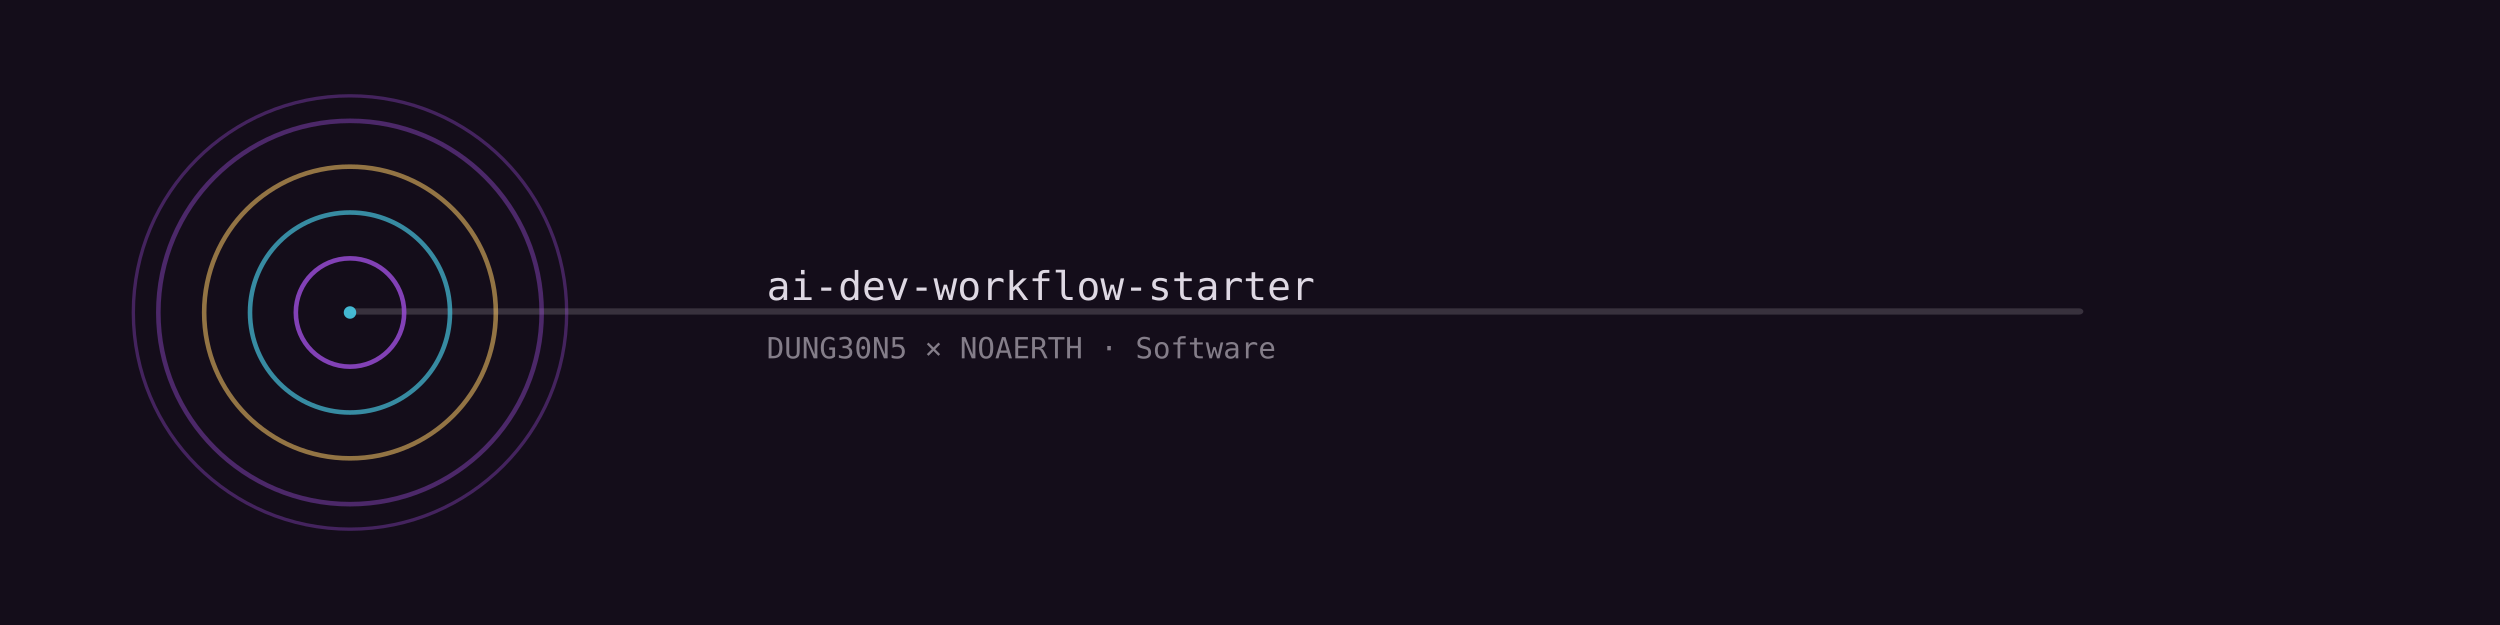
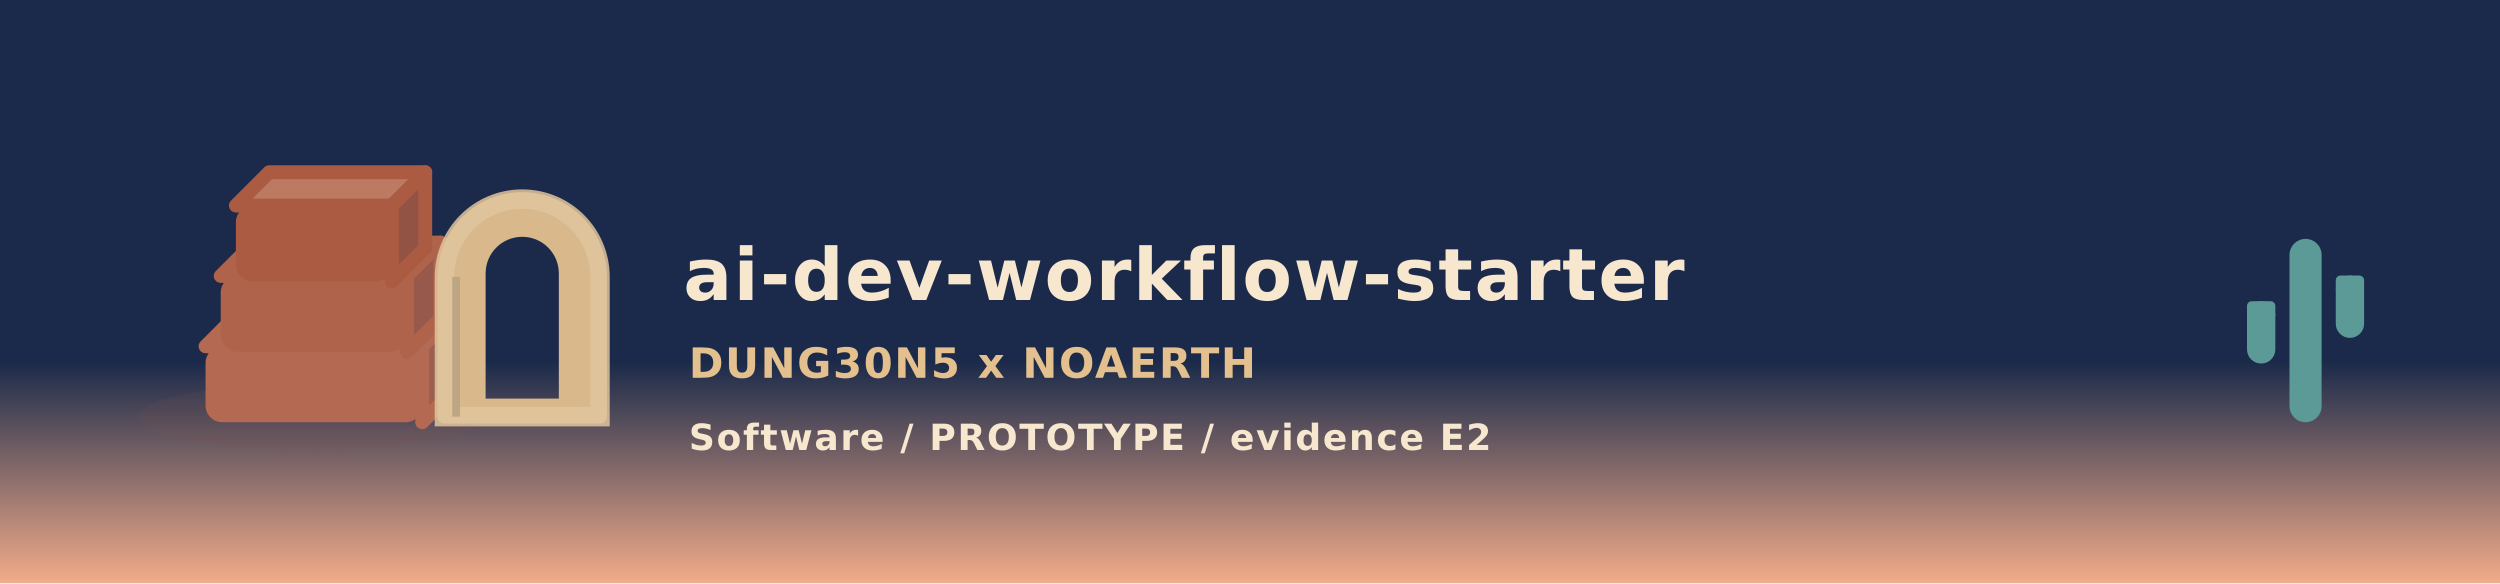
- <svg xmlns="http://www.w3.org/2000/svg" viewBox="0 0 1200 300" width="1200" height="300" role="img" aria-label="ai-dev-workflow-starter identity object">
-   <rect width="1200" height="300" fill="#140d1a" />
-   <defs>
-     <linearGradient id="gft" x1="0" y1="0" x2="1" y2="1">
-       <stop offset="0%" stop-color="#9d4edd" />
-       <stop offset="100%" stop-color="#48cae4" />
-     </linearGradient>
-   </defs>
-   <rect x="168.00" y="148.00" width="832.00" height="3.00" rx="2.00" fill="rgba(244,238,248,0.160)" opacity="1.00" />
-   <circle cx="168.00" cy="150.00" r="26.00" fill="none" stroke="rgba(157,78,221,0.800)" stroke-width="2.20" opacity="1.00" />
-   <circle cx="168.00" cy="150.00" r="48.00" fill="none" stroke="rgba(72,202,228,0.670)" stroke-width="2.20" opacity="1.00" />
-   <circle cx="168.00" cy="150.00" r="70.00" fill="none" stroke="rgba(255,203,105,0.540)" stroke-width="2.20" opacity="1.00" />
-   <circle cx="168.00" cy="150.00" r="92.00" fill="none" stroke="rgba(157,78,221,0.410)" stroke-width="2.20" opacity="1.00" />
+ <svg xmlns="http://www.w3.org/2000/svg" width="900" height="210" viewBox="0 0 900 210" role="img" aria-label="ai-dev-workflow-starter - identity object">
+   <linearGradient id="skyf" x1="0" y1="0" x2="0" y2="1">
+     <stop offset="0" stop-color="#1b2a4a" />
+     <stop offset="0.62" stop-color="#1b2a4a" />
+     <stop offset="1" stop-color="#f3ad8a" />
+   </linearGradient>
+   <rect width="900" height="210" fill="url(#skyf)" />
+   <rect x="0" y="352" width="900" height="-142" fill="#e3c08d" />
+   <rect x="0" y="352" width="900" height="3" fill="#e6c596" />
+   <ellipse cx="112" cy="150" rx="62" ry="12" fill="rgba(138,90,68,0.11)" />
  <g>
-     <circle cx="168.00" cy="150.00" r="104.00" fill="none" stroke="rgba(157,78,221,0.350)" stroke-width="1.60" opacity="1.00" />
-     <animate attributeName="opacity" values="0.25;1.0;0.25" dur="19.9s" begin="0s" repeatCount="indefinite" />
+     <path d="M74,124.67 L152,124.67 L164,112.67 L86,112.67 Z" fill="#c3866d" stroke="#b46a52" stroke-width="5" stroke-linejoin="round" />
+     <path d="M152,124.67 L164,112.67 L164,140 L152,152 Z" fill="#9a5f51" stroke="#b46a52" stroke-width="5" stroke-linejoin="round" />
+     <rect x="74" y="124.67" width="78" height="27.33" rx="6" fill="#b46a52" />
+     <path d="M79.46,99.33 L146.54,99.33 L158.54,87.33 L91.46,87.33 Z" fill="#bf8068" stroke="#b0634b" stroke-width="5" stroke-linejoin="round" />
+     <path d="M146.54,99.33 L158.54,87.33 L158.54,114.67 L146.54,126.67 Z" fill="#97594b" stroke="#b0634b" stroke-width="5" stroke-linejoin="round" />
+     <rect x="79.46" y="99.33" width="67.08" height="27.33" rx="6" fill="#b0634b" />
+     <path d="M84.92,74 L141.08,74 L153.08,62 L96.92,62 Z" fill="#bc7a62" stroke="#ac5b43" stroke-width="5" stroke-linejoin="round" />
+     <path d="M141.08,74 L153.08,62 L153.08,89.33 L141.08,101.33 Z" fill="#935344" stroke="#ac5b43" stroke-width="5" stroke-linejoin="round" />
+     <rect x="84.92" y="74" width="56.16" height="27.33" rx="6" fill="#ac5b43" />
+     <animate attributeName="opacity" values="0.72;1;0.72" dur="6s" begin="0s" repeatCount="indefinite" />
  </g>
-   <circle cx="168" cy="150" r="3" fill="rgba(72,202,228,0.900)">
-     <animate attributeName="opacity" values="0.35;0.95;0.35" dur="19.9s" begin="0s" repeatCount="indefinite" />
-   </circle>
-   <text x="368" y="144" font-family="ui-monospace,Menlo,monospace" font-size="19" fill="rgba(244,238,248,0.900)">ai-dev-workflow-starter</text>
-   <text x="368" y="172" font-family="ui-monospace,Menlo,monospace" font-size="14" fill="rgba(244,238,248,0.500)">DUNG30N5 × NOAERTH · Software</text>
+   <path d="M160,150 L160,99.68 A28,28 0 0 1 216,99.68 L216,150 Z M172.32,146 L172.32,98.43 A15.68,15.68 0 0 1 203.68,98.43 L203.68,146 Z" fill="#d9b98c" fill-rule="evenodd" stroke="#d9b98c" stroke-width="5" stroke-linejoin="round" />
+   <path d="M160,150 L160,99.68 A28,28 0 0 1 216,99.68 L216,150 Z" fill="none" stroke="#e0c49c" stroke-width="7" stroke-linecap="round" opacity="0.85" />
+   <rect x="162.8" y="99.68" width="2.8" height="50.32" fill="#bea583" />
+   <text x="246" y="108" font-family="Verdana,DejaVu Sans,sans-serif" font-size="26" font-weight="700" letter-spacing="0.6" fill="#f6e7ce" text-anchor="start">ai-dev-workflow-starter</text>
+   <text x="248" y="136" font-family="Verdana,DejaVu Sans,sans-serif" font-size="15" font-weight="700" letter-spacing="0.6" fill="#e3c08d" text-anchor="start">DUNG30N5 x NOAERTH</text>
+   <text x="248" y="162" font-family="Verdana,DejaVu Sans,sans-serif" font-size="13" font-weight="700" letter-spacing="0.6" fill="#f6e7ce" text-anchor="start">Software  /  PROTOTYPE  /  evidence E2</text>
+   <rect x="824.22" y="86" width="11.56" height="66" rx="5.78" fill="#5b9a97" />
+   <rect x="808.92" y="108.44" width="10.2" height="22.44" rx="5.1" fill="#5b9a97" />
+   <rect x="808.92" y="108.44" width="10.2" height="6.6" rx="1.7" fill="#5b9a97" />
+   <rect x="840.88" y="99.2" width="10.2" height="22.44" rx="5.1" fill="#5b9a97" />
+   <rect x="840.88" y="99.2" width="10.2" height="6.6" rx="1.7" fill="#5b9a97" />
</svg>
